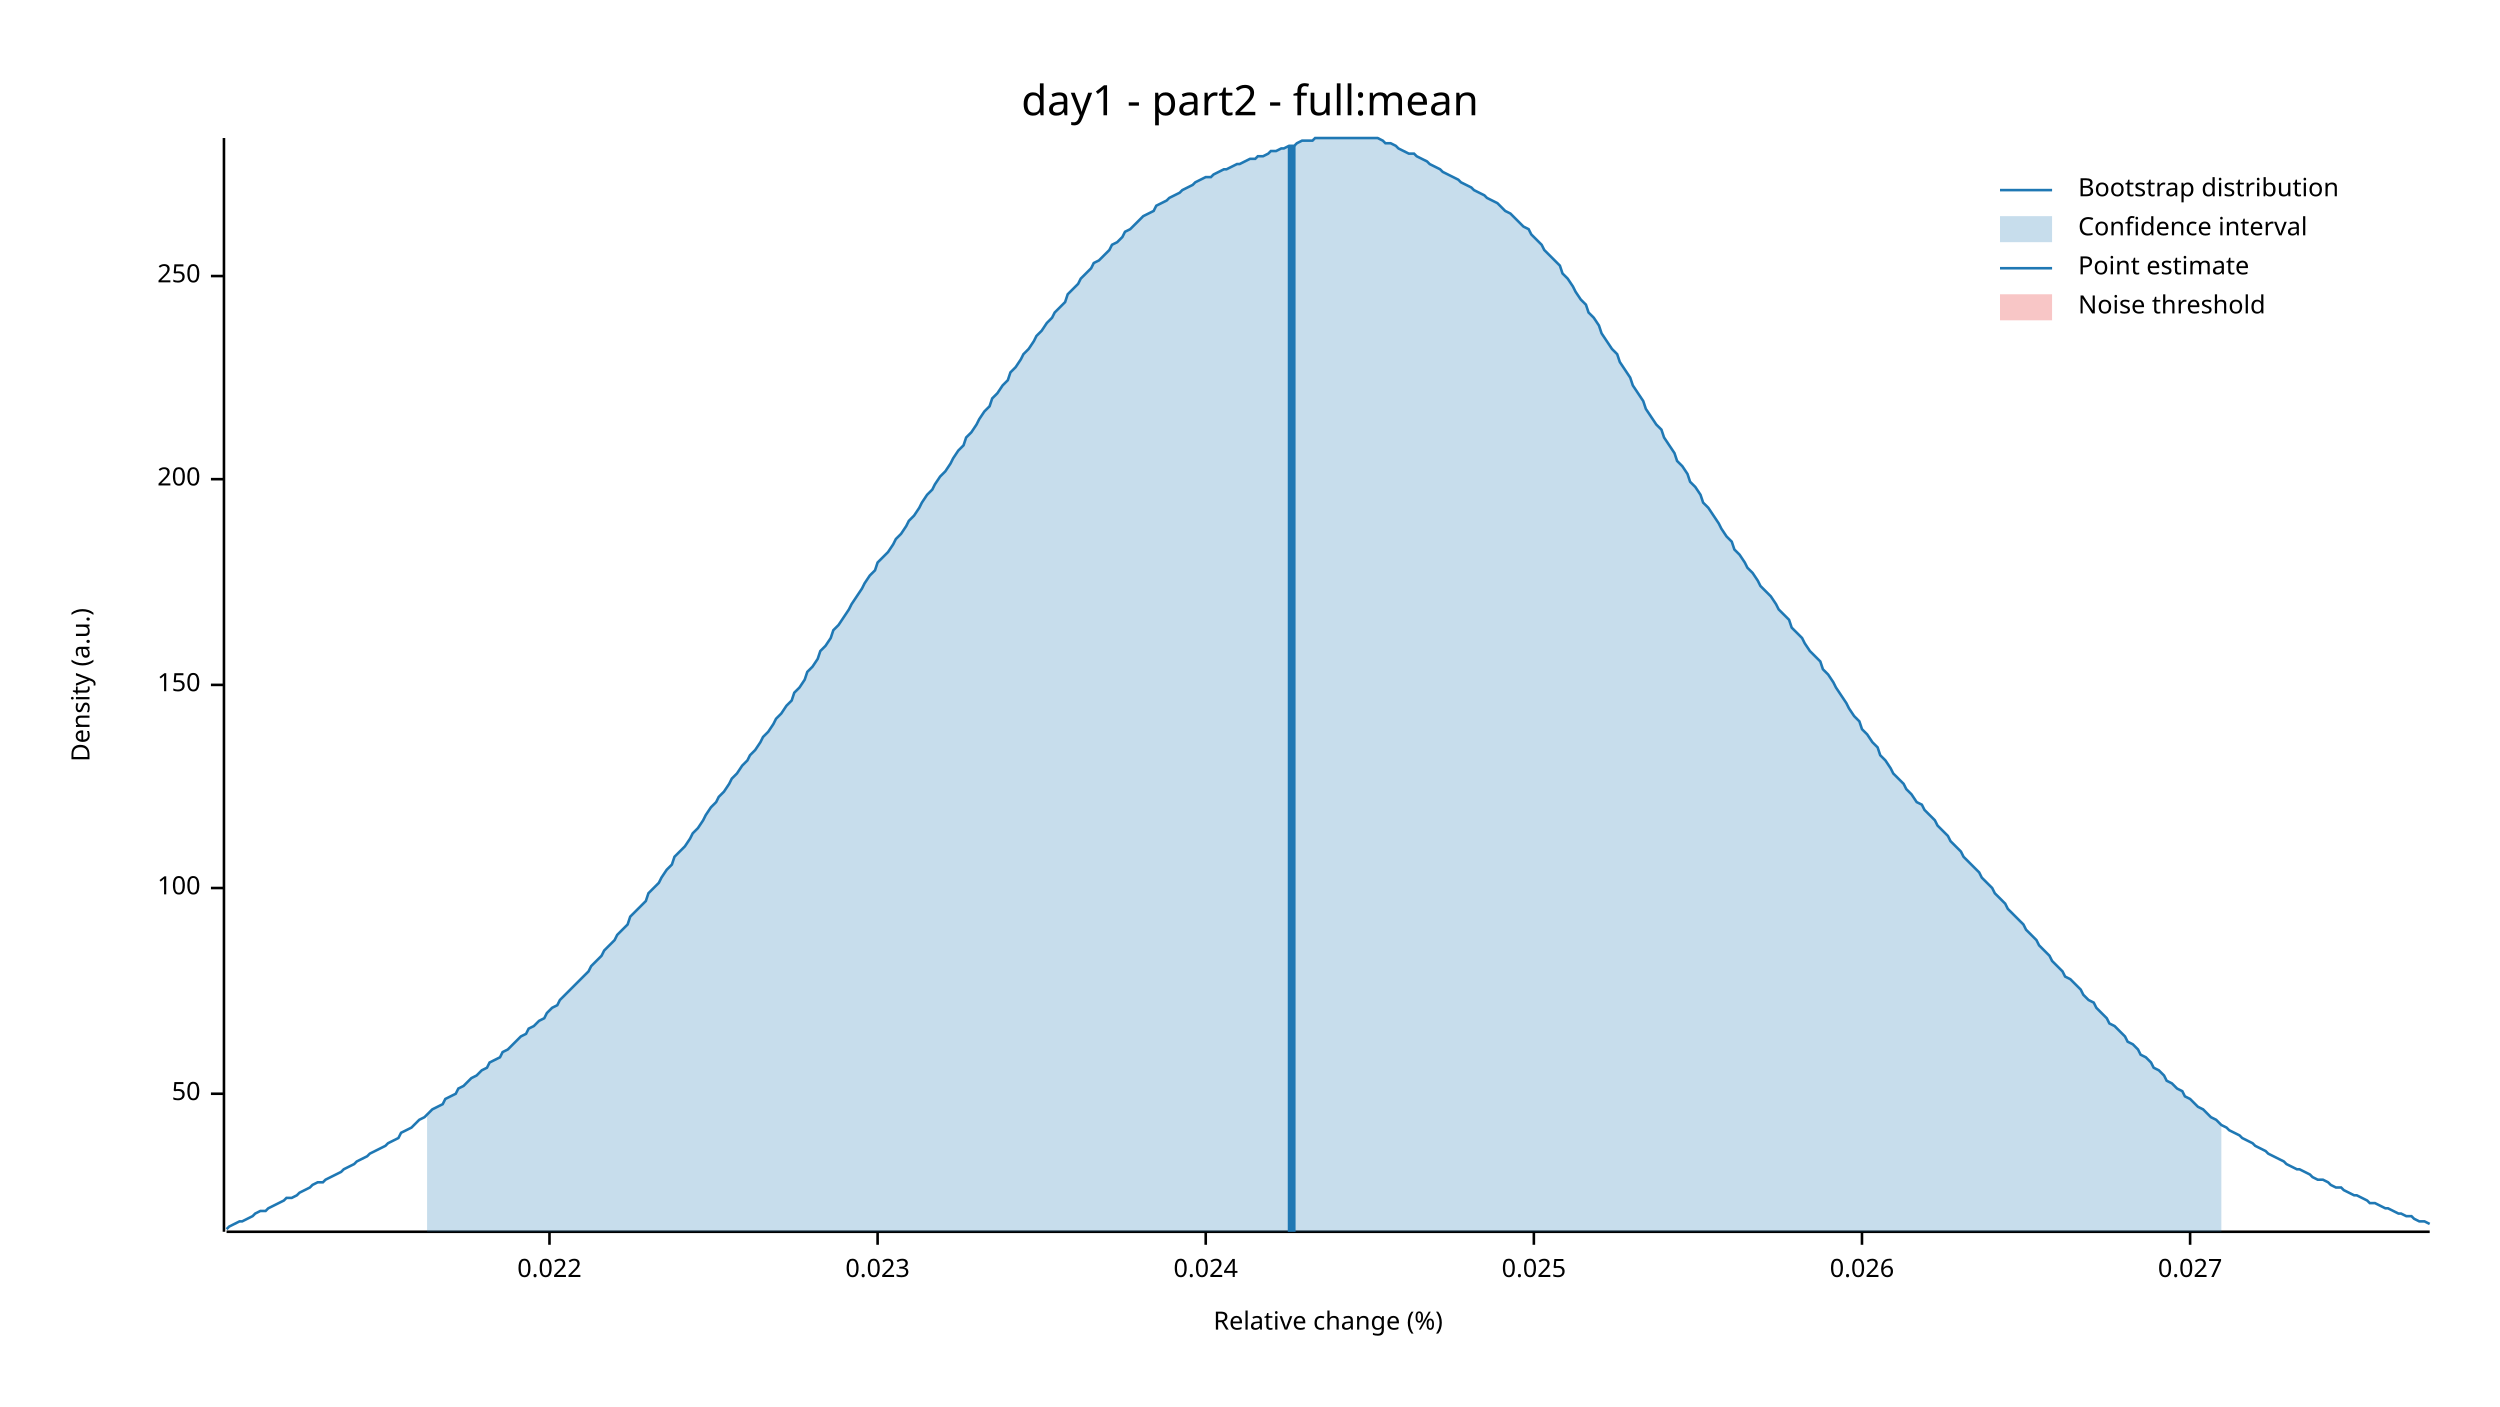
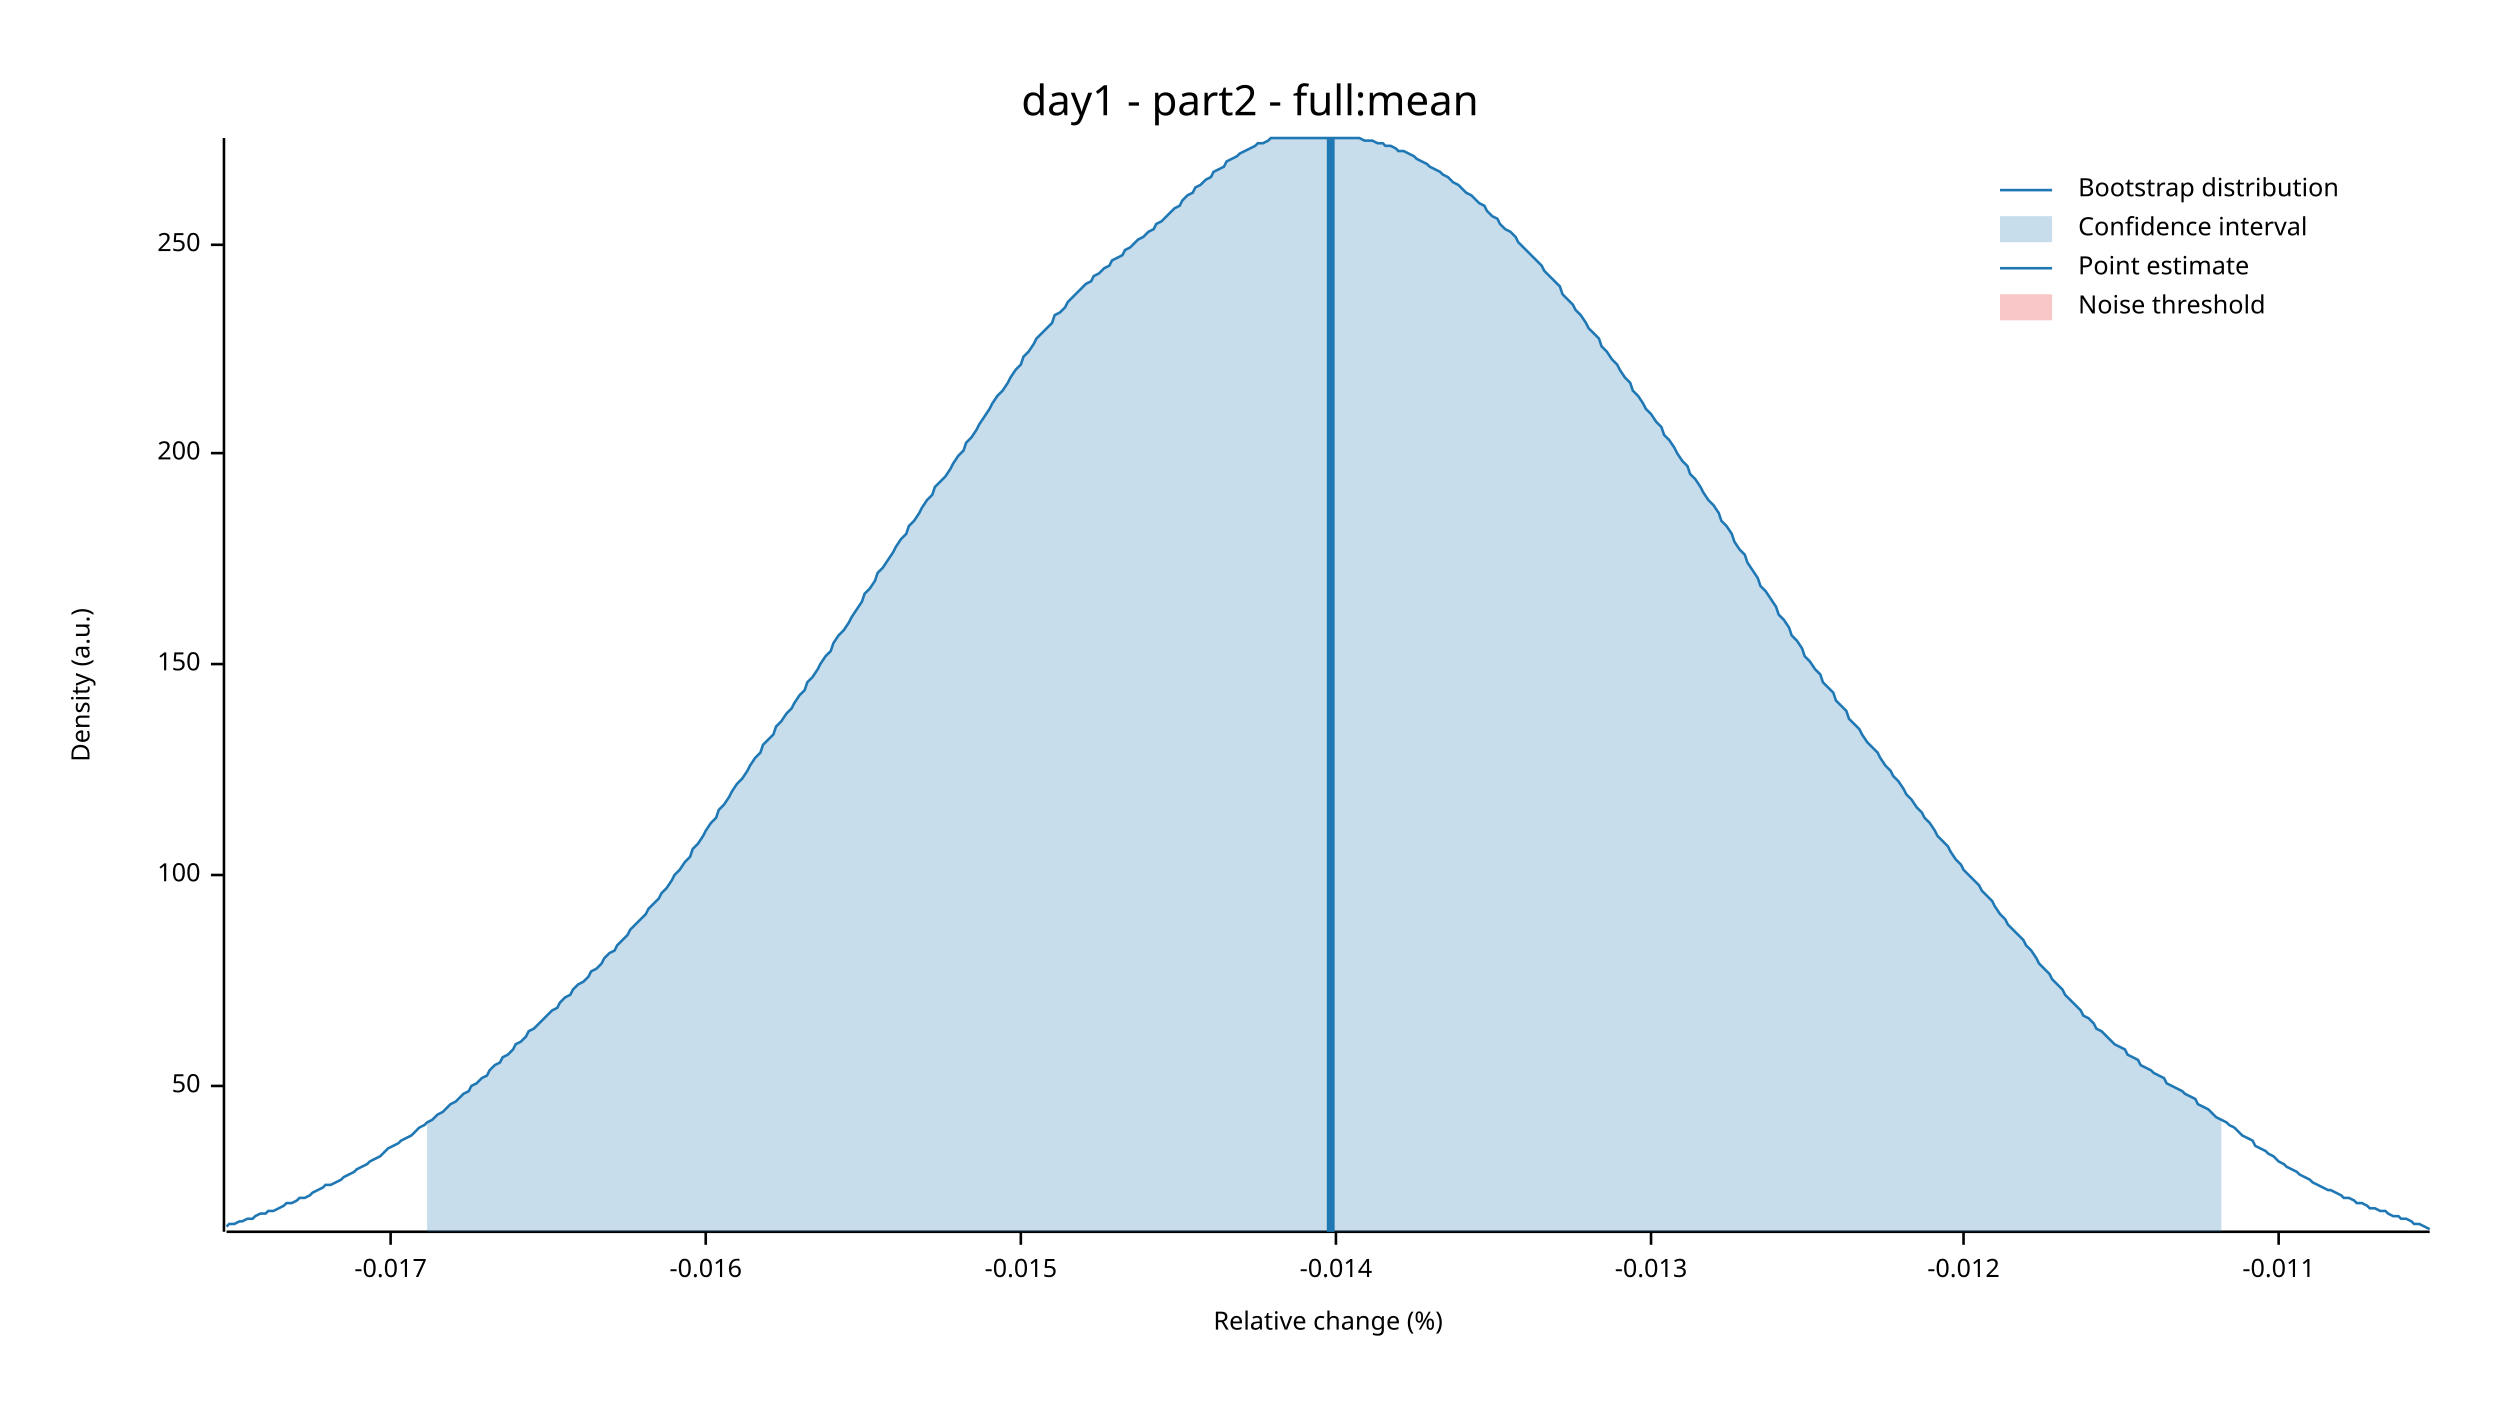
<svg xmlns="http://www.w3.org/2000/svg" width="960" height="540" viewBox="0 0 960 540">
  <text x="480" y="32" dy="0.76em" text-anchor="middle" font-family="sans-serif" font-size="16.129" opacity="1" fill="#000000">
day1 - part2 - full:mean
</text>
  <text x="27" y="263" dy="0.76em" text-anchor="middle" font-family="sans-serif" font-size="9.677" opacity="1" fill="#000000" transform="rotate(270, 27, 263)">
Density (a.u.)
</text>
  <text x="510" y="513" dy="-0.5ex" text-anchor="middle" font-family="sans-serif" font-size="9.677" opacity="1" fill="#000000">
Relative change (%)
</text>
  <polyline fill="none" opacity="1" stroke="#000000" stroke-width="1" points="86,53 86,473 " />
-   <text x="77" y="420" dy="0.5ex" text-anchor="end" font-family="sans-serif" font-size="9.677" opacity="1" fill="#000000">
+   <text x="77" y="417" dy="0.5ex" text-anchor="end" font-family="sans-serif" font-size="9.677" opacity="1" fill="#000000">
50
</text>
-   <polyline fill="none" opacity="1" stroke="#000000" stroke-width="1" points="81,420 86,420 " />
-   <text x="77" y="341" dy="0.5ex" text-anchor="end" font-family="sans-serif" font-size="9.677" opacity="1" fill="#000000">
+   <polyline fill="none" opacity="1" stroke="#000000" stroke-width="1" points="81,417 86,417 " />
+   <text x="77" y="336" dy="0.5ex" text-anchor="end" font-family="sans-serif" font-size="9.677" opacity="1" fill="#000000">
100
</text>
-   <polyline fill="none" opacity="1" stroke="#000000" stroke-width="1" points="81,341 86,341 " />
-   <text x="77" y="263" dy="0.5ex" text-anchor="end" font-family="sans-serif" font-size="9.677" opacity="1" fill="#000000">
+   <polyline fill="none" opacity="1" stroke="#000000" stroke-width="1" points="81,336 86,336 " />
+   <text x="77" y="255" dy="0.5ex" text-anchor="end" font-family="sans-serif" font-size="9.677" opacity="1" fill="#000000">
150
</text>
-   <polyline fill="none" opacity="1" stroke="#000000" stroke-width="1" points="81,263 86,263 " />
-   <text x="77" y="184" dy="0.5ex" text-anchor="end" font-family="sans-serif" font-size="9.677" opacity="1" fill="#000000">
+   <polyline fill="none" opacity="1" stroke="#000000" stroke-width="1" points="81,255 86,255 " />
+   <text x="77" y="174" dy="0.5ex" text-anchor="end" font-family="sans-serif" font-size="9.677" opacity="1" fill="#000000">
200
</text>
-   <polyline fill="none" opacity="1" stroke="#000000" stroke-width="1" points="81,184 86,184 " />
-   <text x="77" y="106" dy="0.5ex" text-anchor="end" font-family="sans-serif" font-size="9.677" opacity="1" fill="#000000">
+   <polyline fill="none" opacity="1" stroke="#000000" stroke-width="1" points="81,174 86,174 " />
+   <text x="77" y="94" dy="0.5ex" text-anchor="end" font-family="sans-serif" font-size="9.677" opacity="1" fill="#000000">
250
</text>
-   <polyline fill="none" opacity="1" stroke="#000000" stroke-width="1" points="81,106 86,106 " />
+   <polyline fill="none" opacity="1" stroke="#000000" stroke-width="1" points="81,94 86,94 " />
  <polyline fill="none" opacity="1" stroke="#000000" stroke-width="1" points="87,473 933,473 " />
-   <text x="211" y="483" dy="0.76em" text-anchor="middle" font-family="sans-serif" font-size="9.677" opacity="1" fill="#000000">
- 0.022
+   <text x="150" y="483" dy="0.76em" text-anchor="middle" font-family="sans-serif" font-size="9.677" opacity="1" fill="#000000">
+ -0.017
</text>
-   <polyline fill="none" opacity="1" stroke="#000000" stroke-width="1" points="211,473 211,478 " />
-   <text x="337" y="483" dy="0.76em" text-anchor="middle" font-family="sans-serif" font-size="9.677" opacity="1" fill="#000000">
- 0.023
+   <polyline fill="none" opacity="1" stroke="#000000" stroke-width="1" points="150,473 150,478 " />
+   <text x="271" y="483" dy="0.76em" text-anchor="middle" font-family="sans-serif" font-size="9.677" opacity="1" fill="#000000">
+ -0.016
</text>
-   <polyline fill="none" opacity="1" stroke="#000000" stroke-width="1" points="337,473 337,478 " />
-   <text x="463" y="483" dy="0.76em" text-anchor="middle" font-family="sans-serif" font-size="9.677" opacity="1" fill="#000000">
- 0.024
+   <polyline fill="none" opacity="1" stroke="#000000" stroke-width="1" points="271,473 271,478 " />
+   <text x="392" y="483" dy="0.76em" text-anchor="middle" font-family="sans-serif" font-size="9.677" opacity="1" fill="#000000">
+ -0.015
</text>
-   <polyline fill="none" opacity="1" stroke="#000000" stroke-width="1" points="463,473 463,478 " />
-   <text x="589" y="483" dy="0.76em" text-anchor="middle" font-family="sans-serif" font-size="9.677" opacity="1" fill="#000000">
- 0.025
+   <polyline fill="none" opacity="1" stroke="#000000" stroke-width="1" points="392,473 392,478 " />
+   <text x="513" y="483" dy="0.76em" text-anchor="middle" font-family="sans-serif" font-size="9.677" opacity="1" fill="#000000">
+ -0.014
</text>
-   <polyline fill="none" opacity="1" stroke="#000000" stroke-width="1" points="589,473 589,478 " />
-   <text x="715" y="483" dy="0.76em" text-anchor="middle" font-family="sans-serif" font-size="9.677" opacity="1" fill="#000000">
- 0.026
+   <polyline fill="none" opacity="1" stroke="#000000" stroke-width="1" points="513,473 513,478 " />
+   <text x="634" y="483" dy="0.76em" text-anchor="middle" font-family="sans-serif" font-size="9.677" opacity="1" fill="#000000">
+ -0.013
</text>
-   <polyline fill="none" opacity="1" stroke="#000000" stroke-width="1" points="715,473 715,478 " />
-   <text x="841" y="483" dy="0.76em" text-anchor="middle" font-family="sans-serif" font-size="9.677" opacity="1" fill="#000000">
- 0.027
+   <polyline fill="none" opacity="1" stroke="#000000" stroke-width="1" points="634,473 634,478 " />
+   <text x="754" y="483" dy="0.76em" text-anchor="middle" font-family="sans-serif" font-size="9.677" opacity="1" fill="#000000">
+ -0.012
</text>
-   <polyline fill="none" opacity="1" stroke="#000000" stroke-width="1" points="841,473 841,478 " />
-   <polyline fill="none" opacity="1" stroke="#1F78B4" stroke-width="1" points="87,472 88,471 90,470 92,469 93,469 95,468 97,467 98,466 100,465 102,465 103,464 105,463 107,462 109,461 110,460 112,460 114,459 115,458 117,457 119,456 120,455 122,454 124,454 125,453 127,452 129,451 131,450 132,449 134,448 136,447 137,446 139,445 141,444 142,443 144,442 146,441 148,440 149,439 151,438 153,437 154,435 156,434 158,433 159,432 161,430 163,429 164,428 166,426 168,425 170,424 171,422 173,421 175,420 176,418 178,417 180,415 181,414 183,413 185,411 187,410 188,408 190,407 192,406 193,404 195,403 197,401 198,400 200,398 202,397 203,395 205,394 207,392 209,391 210,389 212,387 214,386 215,384 217,382 219,380 220,379 222,377 224,375 226,373 227,371 229,369 231,367 232,365 234,363 236,361 237,359 239,357 241,355 242,352 244,350 246,348 248,346 249,343 251,341 253,339 254,337 256,334 258,332 259,329 261,327 263,325 265,322 266,320 268,318 270,315 271,313 273,310 275,308 276,306 278,304 280,301 281,299 283,297 285,294 287,292 288,290 290,288 292,285 293,283 295,281 297,278 298,276 300,274 302,271 304,269 305,266 307,264 309,261 310,258 312,256 314,253 315,250 317,248 319,245 320,242 322,240 324,237 326,234 327,232 329,229 331,226 332,224 334,221 336,219 337,216 339,214 341,212 343,209 344,207 346,205 348,202 349,200 351,198 353,195 354,193 356,190 358,188 359,186 361,183 363,181 365,178 366,176 368,173 370,171 371,168 373,166 375,163 376,161 378,158 380,156 381,153 383,151 385,148 387,146 388,143 390,141 392,138 393,136 395,134 397,131 398,129 400,127 402,124 404,122 405,120 407,118 409,116 410,113 412,111 414,109 415,107 417,105 419,103 420,101 422,100 424,98 426,96 427,94 429,93 431,91 432,89 434,88 436,86 437,85 439,83 441,82 443,81 444,79 446,78 448,77 449,76 451,75 453,74 454,73 456,72 458,71 459,70 461,69 463,68 465,68 466,67 468,66 470,65 471,65 473,64 475,63 476,63 478,62 480,61 482,61 483,60 485,60 487,59 488,58 490,58 492,57 493,57 495,56 497,56 498,55 500,54 502,54 504,54 505,53 507,53 509,53 510,53 512,53 514,53 515,53 517,53 519,53 521,53 522,53 524,53 526,53 527,53 529,53 531,54 532,55 534,55 536,56 537,57 539,58 541,59 543,59 544,60 546,61 548,62 549,63 551,64 553,65 554,66 556,67 558,68 560,69 561,70 563,71 565,72 566,73 568,74 570,75 571,76 573,77 575,78 576,79 578,81 580,82 582,84 583,85 585,87 587,88 588,90 590,92 592,94 593,96 595,98 597,100 599,102 600,105 602,107 604,110 605,112 607,115 609,117 610,120 612,122 614,125 615,128 617,131 619,134 621,136 622,139 624,142 626,145 627,148 629,151 631,154 632,157 634,160 636,163 638,165 639,168 641,171 643,174 644,177 646,179 648,182 649,185 651,187 653,190 654,193 656,195 658,198 660,201 661,203 663,206 665,208 666,211 668,213 670,216 671,218 673,220 675,223 676,225 678,227 680,229 682,232 683,234 685,236 687,238 688,241 690,243 692,245 693,247 695,250 697,252 699,254 700,257 702,259 704,262 705,264 707,267 709,270 710,272 712,275 714,277 715,280 717,282 719,285 721,287 722,290 724,292 726,295 727,297 729,299 731,301 732,303 734,305 736,308 738,309 739,311 741,313 743,315 744,317 746,319 748,321 749,323 751,325 753,327 754,329 756,331 758,333 760,335 761,337 763,339 765,341 766,343 768,345 770,347 771,349 773,351 775,353 777,355 778,357 780,359 782,361 783,363 785,365 787,367 788,369 790,371 792,373 793,375 795,376 797,378 799,380 800,382 802,384 804,385 805,387 807,389 809,391 810,393 812,394 814,396 816,398 817,400 819,401 821,403 822,405 824,406 826,408 827,410 829,411 831,413 832,415 834,416 836,418 838,419 839,421 841,422 843,424 844,425 846,426 848,428 849,429 851,430 853,432 855,433 856,434 858,435 860,436 861,437 863,438 865,439 866,440 868,441 870,442 871,443 873,444 875,445 877,446 878,447 880,448 882,449 883,449 885,450 887,451 888,452 890,453 892,453 894,454 895,455 897,456 899,456 900,457 902,458 904,459 905,459 907,460 909,461 910,462 912,462 914,463 916,464 917,464 919,465 921,466 922,466 924,467 926,467 927,468 929,469 931,469 933,470 " />
-   <polygon opacity="0.25" fill="#1F78B4" points="164,428 166,426 168,425 170,424 171,422 173,421 175,420 176,418 178,417 180,415 181,414 183,413 185,411 187,410 188,408 190,407 192,406 193,404 195,403 197,401 198,400 200,398 202,397 203,395 205,394 207,392 209,391 210,389 212,387 214,386 215,384 217,382 219,380 220,379 222,377 224,375 226,373 227,371 229,369 231,367 232,365 234,363 236,361 237,359 239,357 241,355 242,352 244,350 246,348 248,346 249,343 251,341 253,339 254,337 256,334 258,332 259,329 261,327 263,325 265,322 266,320 268,318 270,315 271,313 273,310 275,308 276,306 278,304 280,301 281,299 283,297 285,294 287,292 288,290 290,288 292,285 293,283 295,281 297,278 298,276 300,274 302,271 304,269 305,266 307,264 309,261 310,258 312,256 314,253 315,250 317,248 319,245 320,242 322,240 324,237 326,234 327,232 329,229 331,226 332,224 334,221 336,219 337,216 339,214 341,212 343,209 344,207 346,205 348,202 349,200 351,198 353,195 354,193 356,190 358,188 359,186 361,183 363,181 365,178 366,176 368,173 370,171 371,168 373,166 375,163 376,161 378,158 380,156 381,153 383,151 385,148 387,146 388,143 390,141 392,138 393,136 395,134 397,131 398,129 400,127 402,124 404,122 405,120 407,118 409,116 410,113 412,111 414,109 415,107 417,105 419,103 420,101 422,100 424,98 426,96 427,94 429,93 431,91 432,89 434,88 436,86 437,85 439,83 441,82 443,81 444,79 446,78 448,77 449,76 451,75 453,74 454,73 456,72 458,71 459,70 461,69 463,68 465,68 466,67 468,66 470,65 471,65 473,64 475,63 476,63 478,62 480,61 482,61 483,60 485,60 487,59 488,58 490,58 492,57 493,57 495,56 497,56 498,55 500,54 502,54 504,54 505,53 507,53 509,53 510,53 512,53 514,53 515,53 517,53 519,53 521,53 522,53 524,53 526,53 527,53 529,53 531,54 532,55 534,55 536,56 537,57 539,58 541,59 543,59 544,60 546,61 548,62 549,63 551,64 553,65 554,66 556,67 558,68 560,69 561,70 563,71 565,72 566,73 568,74 570,75 571,76 573,77 575,78 576,79 578,81 580,82 582,84 583,85 585,87 587,88 588,90 590,92 592,94 593,96 595,98 597,100 599,102 600,105 602,107 604,110 605,112 607,115 609,117 610,120 612,122 614,125 615,128 617,131 619,134 621,136 622,139 624,142 626,145 627,148 629,151 631,154 632,157 634,160 636,163 638,165 639,168 641,171 643,174 644,177 646,179 648,182 649,185 651,187 653,190 654,193 656,195 658,198 660,201 661,203 663,206 665,208 666,211 668,213 670,216 671,218 673,220 675,223 676,225 678,227 680,229 682,232 683,234 685,236 687,238 688,241 690,243 692,245 693,247 695,250 697,252 699,254 700,257 702,259 704,262 705,264 707,267 709,270 710,272 712,275 714,277 715,280 717,282 719,285 721,287 722,290 724,292 726,295 727,297 729,299 731,301 732,303 734,305 736,308 738,309 739,311 741,313 743,315 744,317 746,319 748,321 749,323 751,325 753,327 754,329 756,331 758,333 760,335 761,337 763,339 765,341 766,343 768,345 770,347 771,349 773,351 775,353 777,355 778,357 780,359 782,361 783,363 785,365 787,367 788,369 790,371 792,373 793,375 795,376 797,378 799,380 800,382 802,384 804,385 805,387 807,389 809,391 810,393 812,394 814,396 816,398 817,400 819,401 821,403 822,405 824,406 826,408 827,410 829,411 831,413 832,415 834,416 836,418 838,419 839,421 841,422 843,424 844,425 846,426 848,428 849,429 851,430 853,432 853,473 164,473 " />
-   <polyline fill="none" opacity="1" stroke="#1F78B4" stroke-width="3" points="496,473 496,56 " />
+   <polyline fill="none" opacity="1" stroke="#000000" stroke-width="1" points="754,473 754,478 " />
+   <text x="875" y="483" dy="0.76em" text-anchor="middle" font-family="sans-serif" font-size="9.677" opacity="1" fill="#000000">
+ -0.011
+ </text>
+   <polyline fill="none" opacity="1" stroke="#000000" stroke-width="1" points="875,473 875,478 " />
+   <polyline fill="none" opacity="1" stroke="#1F78B4" stroke-width="1" points="87,471 88,470 90,470 92,469 93,469 95,468 97,468 98,467 100,466 102,466 103,465 105,465 107,464 109,463 110,462 112,462 114,461 115,460 117,460 119,459 120,458 122,457 124,456 125,455 127,455 129,454 131,453 132,452 134,451 136,450 137,449 139,448 141,447 142,446 144,445 146,444 148,442 149,441 151,440 153,439 154,438 156,437 158,436 159,435 161,433 163,432 164,431 166,430 168,428 170,427 171,426 173,424 175,423 176,422 178,420 180,419 181,417 183,416 185,414 187,413 188,411 190,409 192,408 193,406 195,405 197,403 198,401 200,400 202,398 203,396 205,395 207,393 209,391 210,390 212,388 214,387 215,385 217,383 219,382 220,380 222,378 224,377 226,375 227,373 229,372 231,370 232,368 234,366 236,365 237,363 239,361 241,359 242,357 244,355 246,353 248,351 249,349 251,347 253,345 254,343 256,341 258,338 259,336 261,334 263,331 265,329 266,326 268,324 270,321 271,319 273,316 275,314 276,311 278,309 280,306 281,304 283,301 285,299 287,296 288,294 290,291 292,289 293,286 295,284 297,282 298,279 300,277 302,274 304,272 305,270 307,267 309,265 310,262 312,260 314,257 315,255 317,252 319,250 320,247 322,244 324,242 326,239 327,237 329,234 331,231 332,228 334,226 336,223 337,220 339,218 341,215 343,212 344,210 346,207 348,205 349,202 351,200 353,197 354,195 356,192 358,190 359,187 361,185 363,183 365,180 366,178 368,175 370,173 371,170 373,168 375,165 376,163 378,160 380,157 381,155 383,152 385,150 387,147 388,145 390,142 392,140 393,137 395,135 397,132 398,130 400,128 402,126 404,124 405,121 407,120 409,118 410,116 412,114 414,112 415,111 417,109 419,108 420,106 422,105 424,103 426,102 427,100 429,99 431,98 432,96 434,95 436,93 437,92 439,91 441,89 443,88 444,86 446,85 448,83 449,82 451,80 453,79 454,77 456,75 458,74 459,72 461,71 463,69 465,68 466,66 468,65 470,64 471,62 473,61 475,60 476,59 478,58 480,57 482,56 483,55 485,55 487,54 488,53 490,53 492,53 493,53 495,53 497,53 498,53 500,53 502,53 504,53 505,53 507,53 509,53 510,53 512,53 514,53 515,53 517,53 519,53 521,53 522,53 524,54 526,54 527,54 529,55 531,55 532,56 534,56 536,57 537,58 539,58 541,59 543,60 544,61 546,62 548,63 549,64 551,65 553,66 554,67 556,68 558,70 560,71 561,72 563,74 565,75 566,76 568,78 570,79 571,81 573,83 575,84 576,86 578,88 580,89 582,91 583,93 585,95 587,97 588,98 590,100 592,102 593,104 595,106 597,108 599,110 600,113 602,115 604,117 605,119 607,121 609,124 610,126 612,128 614,130 615,133 617,135 619,138 621,140 622,142 624,145 626,147 627,150 629,152 631,155 632,157 634,159 636,162 638,164 639,167 641,169 643,172 644,174 646,177 648,179 649,182 651,184 653,187 654,189 656,192 658,194 660,197 661,200 663,202 665,205 666,208 668,211 670,213 671,216 673,219 675,222 676,225 678,227 680,230 682,233 683,236 685,238 687,241 688,244 690,246 692,249 693,252 695,254 697,257 699,259 700,262 702,264 704,266 705,269 707,271 709,273 710,276 712,278 714,280 715,282 717,285 719,287 721,289 722,291 724,294 726,296 727,298 729,300 731,303 732,305 734,307 736,310 738,312 739,314 741,316 743,319 744,321 746,323 748,325 749,327 751,330 753,332 754,334 756,336 758,338 760,340 761,342 763,344 765,346 766,348 768,351 770,353 771,355 773,357 775,359 777,361 778,363 780,365 782,368 783,370 785,372 787,374 788,376 790,378 792,380 793,382 795,384 797,386 799,388 800,390 802,391 804,393 805,395 807,396 809,398 810,399 812,401 814,402 816,403 817,405 819,406 821,407 822,409 824,410 826,411 827,412 829,413 831,414 832,416 834,417 836,418 838,419 839,420 841,421 843,422 844,424 846,425 848,426 849,427 851,429 853,430 855,431 856,432 858,433 860,435 861,436 863,437 865,438 866,440 868,441 870,442 871,443 873,444 875,446 877,447 878,448 880,449 882,450 883,451 885,452 887,453 888,454 890,455 892,456 894,457 895,457 897,458 899,459 900,460 902,460 904,461 905,462 907,462 909,463 910,464 912,464 914,465 916,465 917,466 919,467 921,467 922,468 924,468 926,469 927,470 929,470 931,471 933,472 " />
+   <polygon opacity="0.25" fill="#1F78B4" points="164,431 166,430 168,428 170,427 171,426 173,424 175,423 176,422 178,420 180,419 181,417 183,416 185,414 187,413 188,411 190,409 192,408 193,406 195,405 197,403 198,401 200,400 202,398 203,396 205,395 207,393 209,391 210,390 212,388 214,387 215,385 217,383 219,382 220,380 222,378 224,377 226,375 227,373 229,372 231,370 232,368 234,366 236,365 237,363 239,361 241,359 242,357 244,355 246,353 248,351 249,349 251,347 253,345 254,343 256,341 258,338 259,336 261,334 263,331 265,329 266,326 268,324 270,321 271,319 273,316 275,314 276,311 278,309 280,306 281,304 283,301 285,299 287,296 288,294 290,291 292,289 293,286 295,284 297,282 298,279 300,277 302,274 304,272 305,270 307,267 309,265 310,262 312,260 314,257 315,255 317,252 319,250 320,247 322,244 324,242 326,239 327,237 329,234 331,231 332,228 334,226 336,223 337,220 339,218 341,215 343,212 344,210 346,207 348,205 349,202 351,200 353,197 354,195 356,192 358,190 359,187 361,185 363,183 365,180 366,178 368,175 370,173 371,170 373,168 375,165 376,163 378,160 380,157 381,155 383,152 385,150 387,147 388,145 390,142 392,140 393,137 395,135 397,132 398,130 400,128 402,126 404,124 405,121 407,120 409,118 410,116 412,114 414,112 415,111 417,109 419,108 420,106 422,105 424,103 426,102 427,100 429,99 431,98 432,96 434,95 436,93 437,92 439,91 441,89 443,88 444,86 446,85 448,83 449,82 451,80 453,79 454,77 456,75 458,74 459,72 461,71 463,69 465,68 466,66 468,65 470,64 471,62 473,61 475,60 476,59 478,58 480,57 482,56 483,55 485,55 487,54 488,53 490,53 492,53 493,53 495,53 497,53 498,53 500,53 502,53 504,53 505,53 507,53 509,53 510,53 512,53 514,53 515,53 517,53 519,53 521,53 522,53 524,54 526,54 527,54 529,55 531,55 532,56 534,56 536,57 537,58 539,58 541,59 543,60 544,61 546,62 548,63 549,64 551,65 553,66 554,67 556,68 558,70 560,71 561,72 563,74 565,75 566,76 568,78 570,79 571,81 573,83 575,84 576,86 578,88 580,89 582,91 583,93 585,95 587,97 588,98 590,100 592,102 593,104 595,106 597,108 599,110 600,113 602,115 604,117 605,119 607,121 609,124 610,126 612,128 614,130 615,133 617,135 619,138 621,140 622,142 624,145 626,147 627,150 629,152 631,155 632,157 634,159 636,162 638,164 639,167 641,169 643,172 644,174 646,177 648,179 649,182 651,184 653,187 654,189 656,192 658,194 660,197 661,200 663,202 665,205 666,208 668,211 670,213 671,216 673,219 675,222 676,225 678,227 680,230 682,233 683,236 685,238 687,241 688,244 690,246 692,249 693,252 695,254 697,257 699,259 700,262 702,264 704,266 705,269 707,271 709,273 710,276 712,278 714,280 715,282 717,285 719,287 721,289 722,291 724,294 726,296 727,298 729,300 731,303 732,305 734,307 736,310 738,312 739,314 741,316 743,319 744,321 746,323 748,325 749,327 751,330 753,332 754,334 756,336 758,338 760,340 761,342 763,344 765,346 766,348 768,351 770,353 771,355 773,357 775,359 777,361 778,363 780,365 782,368 783,370 785,372 787,374 788,376 790,378 792,380 793,382 795,384 797,386 799,388 800,390 802,391 804,393 805,395 807,396 809,398 810,399 812,401 814,402 816,403 817,405 819,406 821,407 822,409 824,410 826,411 827,412 829,413 831,414 832,416 834,417 836,418 838,419 839,420 841,421 843,422 844,424 846,425 848,426 849,427 851,429 853,430 853,473 164,473 " />
+   <polyline fill="none" opacity="1" stroke="#1F78B4" stroke-width="3" points="511,473 511,53 " />
  <rect x="510" y="53" width="0" height="419" opacity="0.1" fill="#E31A1C" stroke="none" />
  <text x="798" y="68" dy="0.76em" text-anchor="start" font-family="sans-serif" font-size="9.677" opacity="1" fill="#000000">
Bootstrap distribution
</text>
  <text x="798" y="83" dy="0.76em" text-anchor="start" font-family="sans-serif" font-size="9.677" opacity="1" fill="#000000">
Confidence interval
</text>
  <text x="798" y="98" dy="0.76em" text-anchor="start" font-family="sans-serif" font-size="9.677" opacity="1" fill="#000000">
Point estimate
</text>
  <text x="798" y="113" dy="0.76em" text-anchor="start" font-family="sans-serif" font-size="9.677" opacity="1" fill="#000000">
Noise threshold
</text>
  <polyline fill="none" opacity="1" stroke="#1F78B4" stroke-width="1" points="768,73 788,73 " />
  <rect x="768" y="83" width="20" height="10" opacity="0.25" fill="#1F78B4" stroke="none" />
  <polyline fill="none" opacity="1" stroke="#1F78B4" stroke-width="1" points="768,103 788,103 " />
  <rect x="768" y="113" width="20" height="10" opacity="0.25" fill="#E31A1C" stroke="none" />
</svg>
